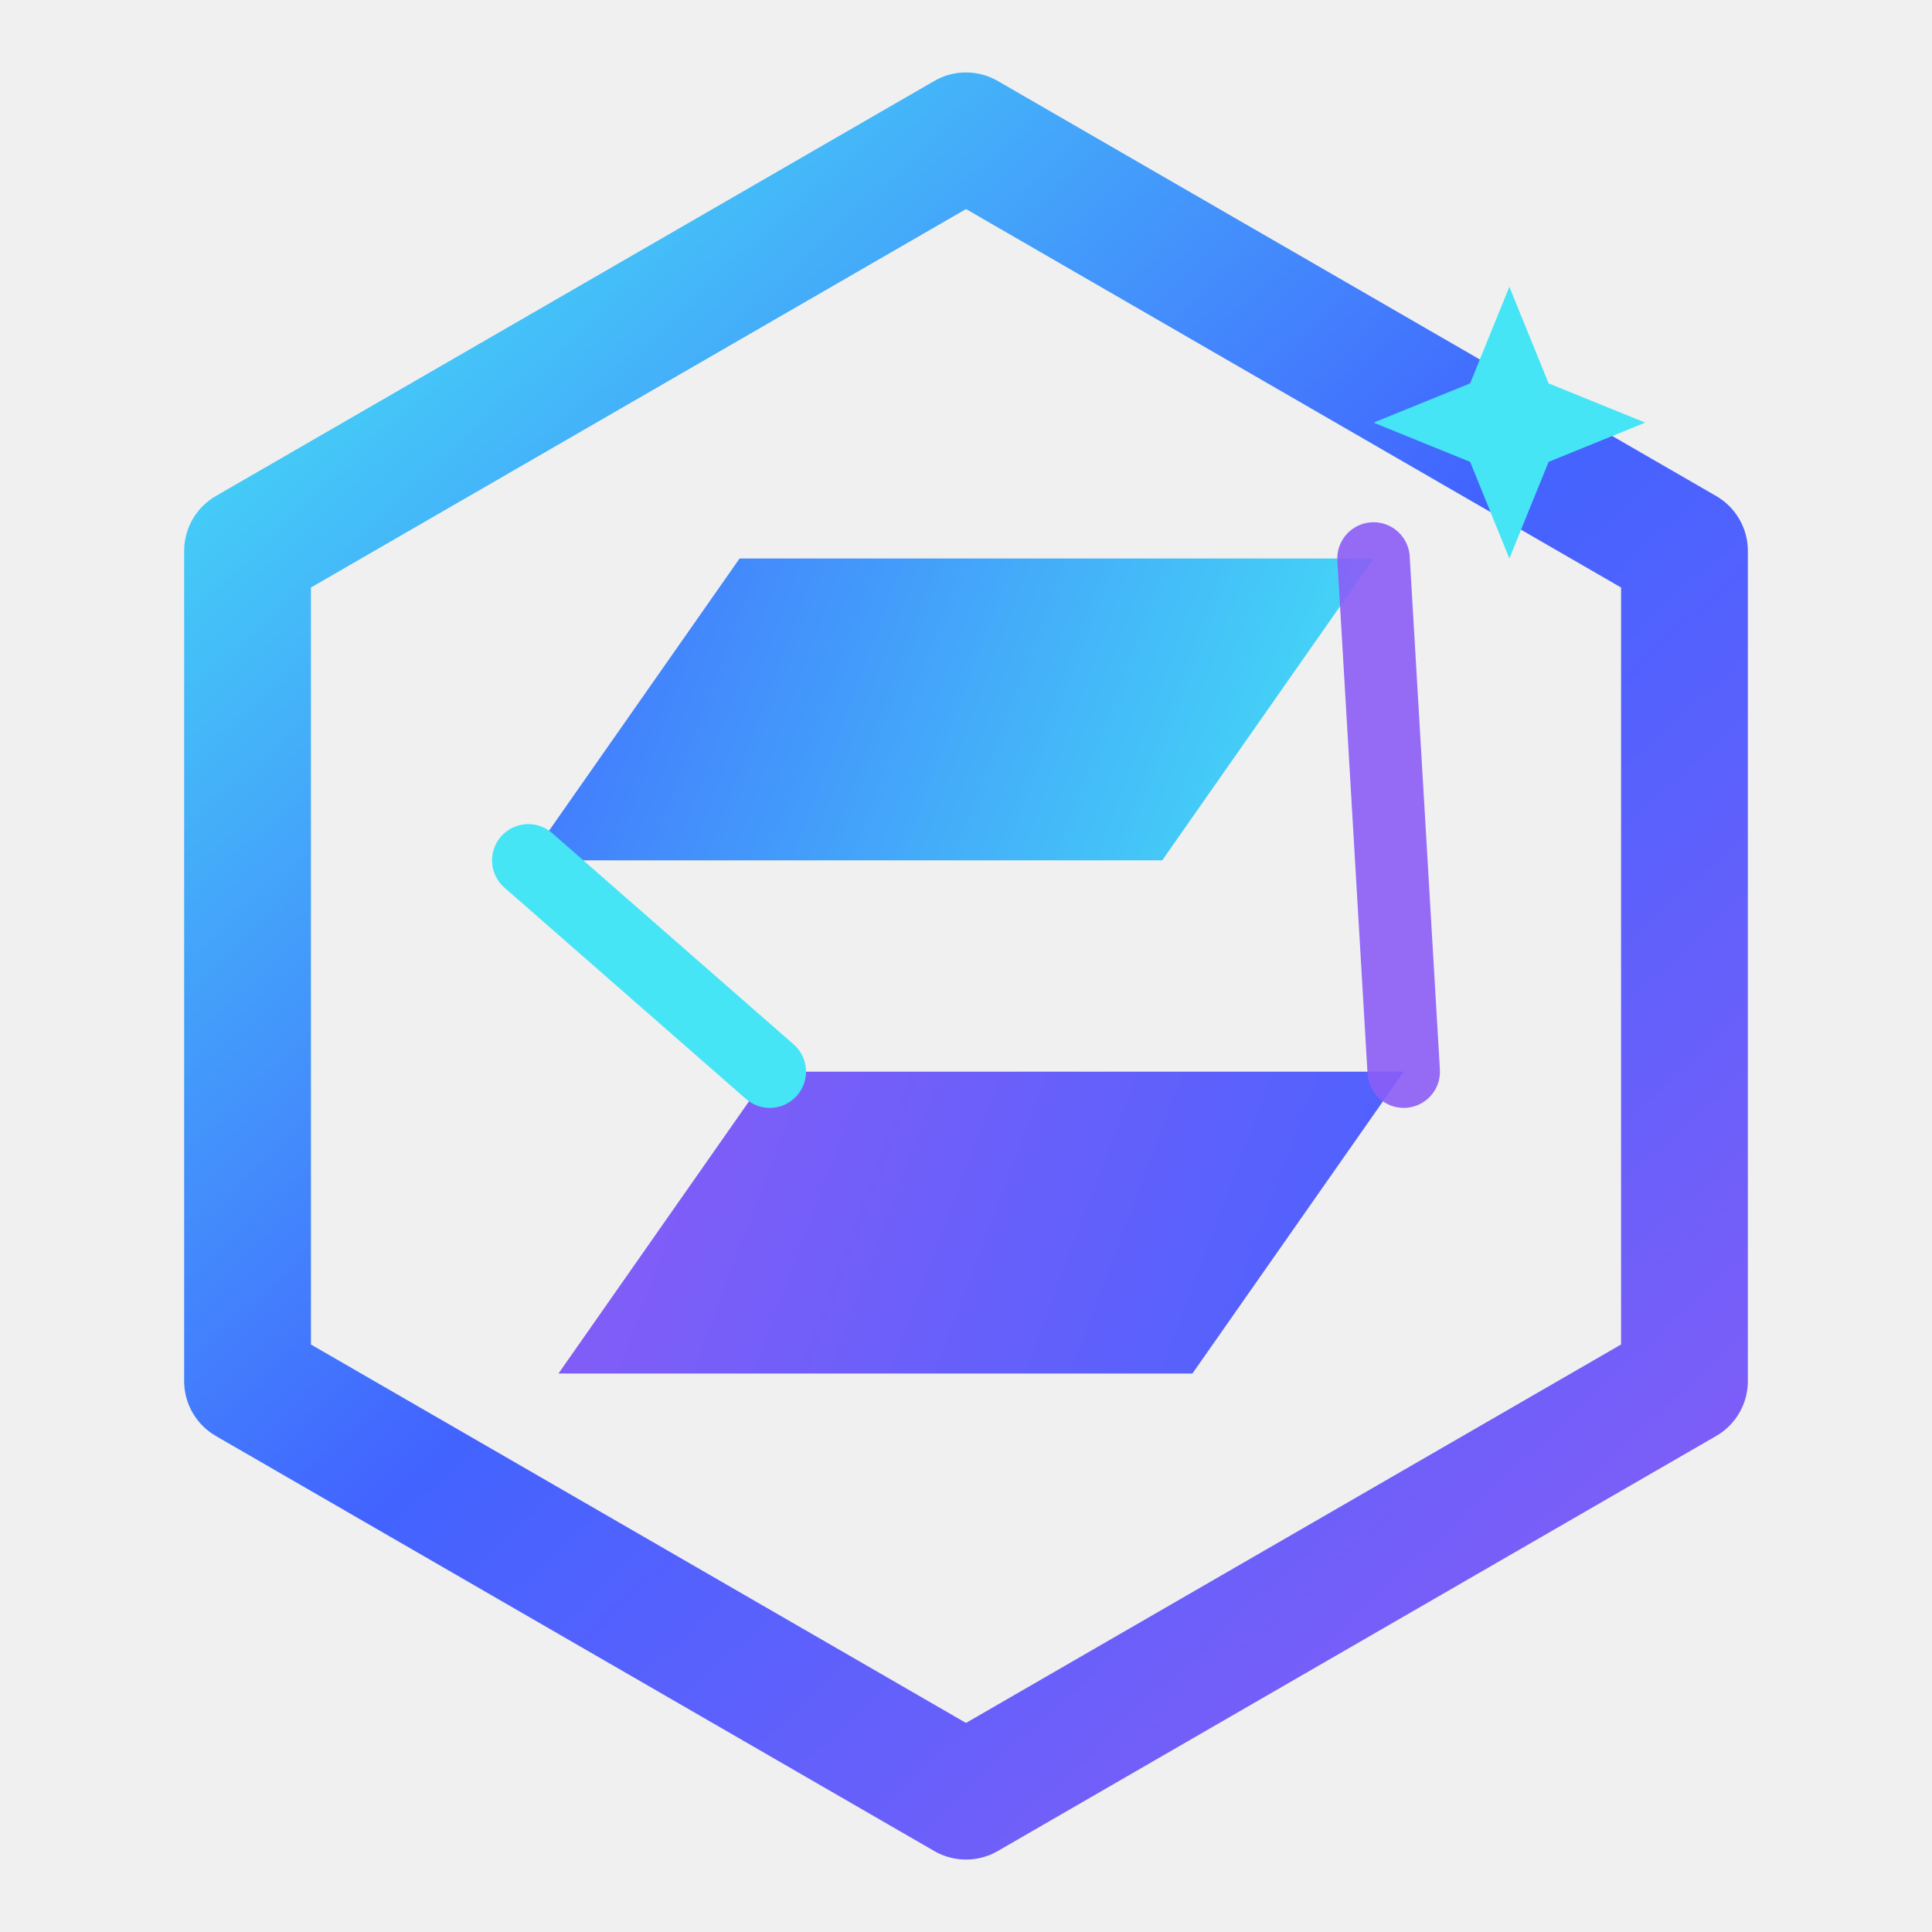
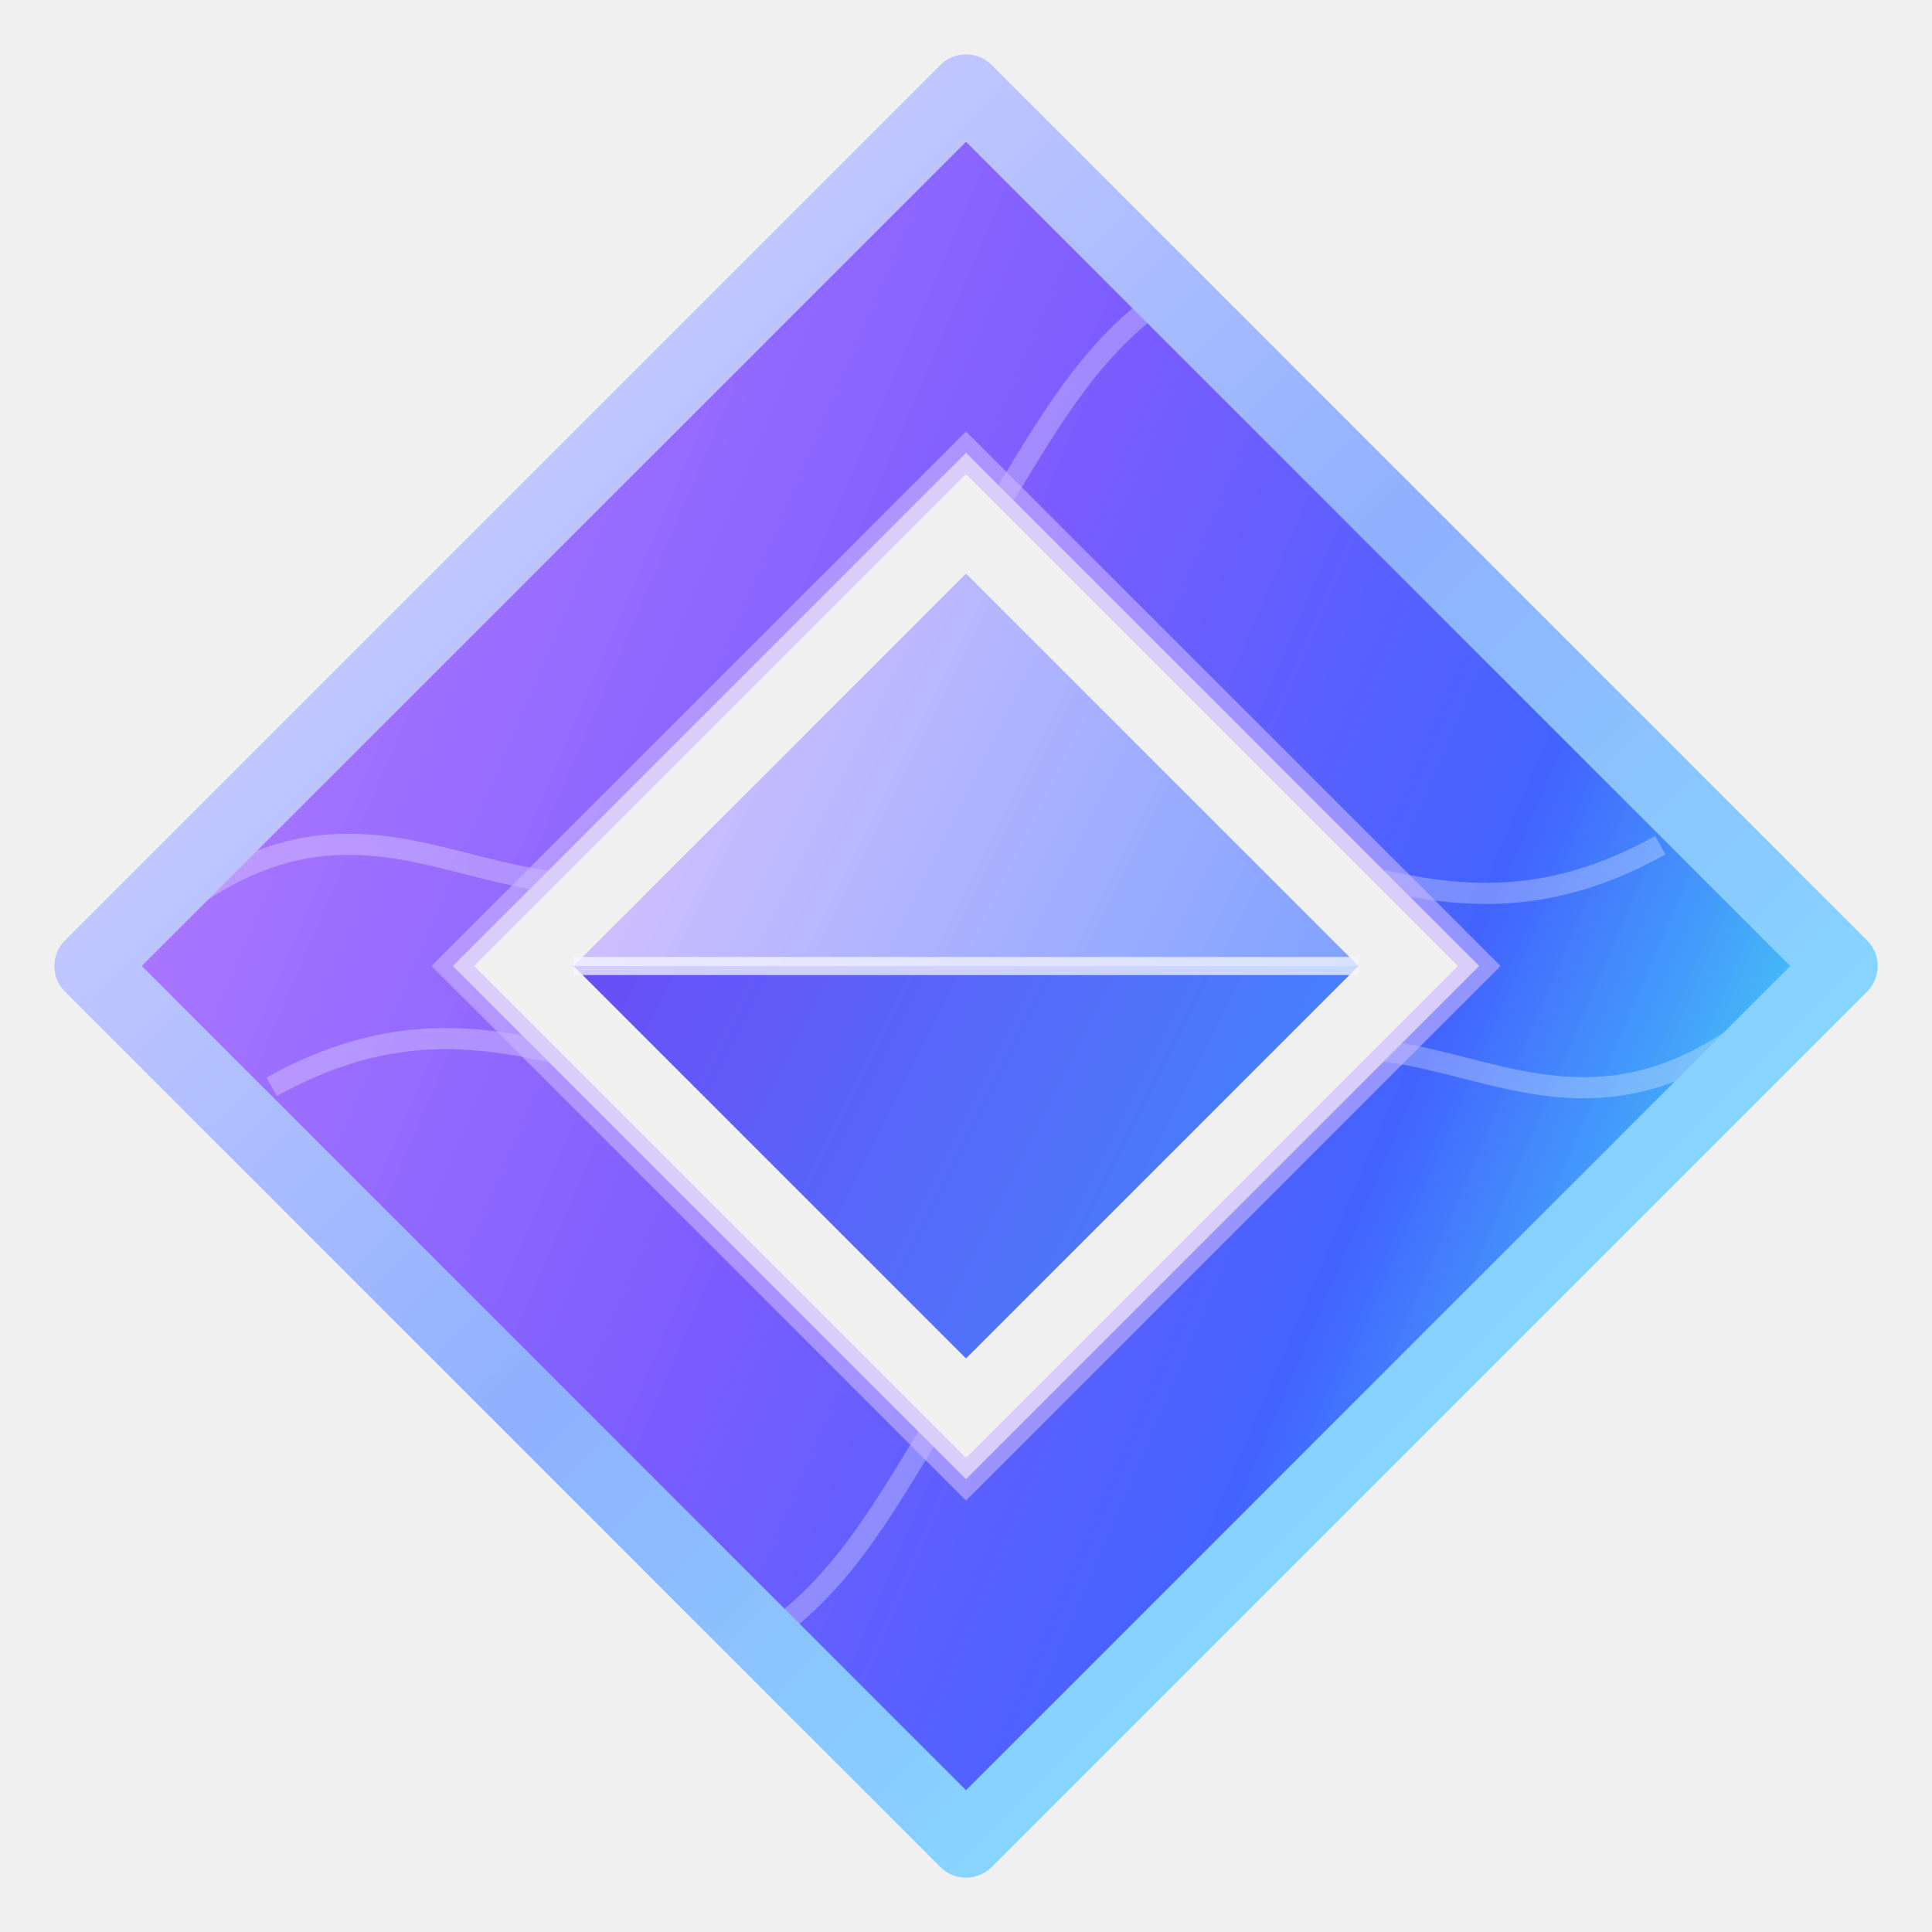
- <svg xmlns="http://www.w3.org/2000/svg" viewBox="0 0 64 64" role="img" aria-label="SOLVEX AI">
+ <svg xmlns="http://www.w3.org/2000/svg" viewBox="0 0 64 64">
  <defs>
-     <linearGradient id="sx-ring" x1="8" y1="6" x2="56" y2="58" gradientUnits="userSpaceOnUse">
-       <stop offset="0" stop-color="#45E5F5" />
-       <stop offset="0.5" stop-color="#4263FF" />
-       <stop offset="1" stop-color="#8B5CF6" />
-     </linearGradient>
-     <linearGradient id="sx-facet-a" x1="14" y1="18" x2="46" y2="30" gradientUnits="userSpaceOnUse">
-       <stop offset="0" stop-color="#4263FF" />
+     <linearGradient id="band" x1="4" y1="20" x2="60" y2="44" gradientUnits="userSpaceOnUse">
+       <stop offset="0" stop-color="#B47BFF" />
+       <stop offset=".45" stop-color="#7A5CFF" />
+       <stop offset=".75" stop-color="#4263FF" />
      <stop offset="1" stop-color="#45E5F5" />
    </linearGradient>
-     <linearGradient id="sx-facet-b" x1="18" y1="34" x2="50" y2="46" gradientUnits="userSpaceOnUse">
-       <stop offset="0" stop-color="#8B5CF6" />
-       <stop offset="1" stop-color="#4263FF" />
+     <linearGradient id="edge" x1="4" y1="4" x2="60" y2="60" gradientUnits="userSpaceOnUse">
+       <stop offset="0" stop-color="#E9D9FF" />
+       <stop offset=".5" stop-color="#8FB0FF" />
+       <stop offset="1" stop-color="#7FF3FF" />
    </linearGradient>
+     <linearGradient id="top" x1="19" y1="19" x2="45" y2="32" gradientUnits="userSpaceOnUse">
+       <stop offset="0" stop-color="#E2C6FF" />
+       <stop offset="1" stop-color="#7FA2FF" />
+     </linearGradient>
+     <linearGradient id="bottom" x1="19" y1="32" x2="45" y2="45" gradientUnits="userSpaceOnUse">
+       <stop offset="0" stop-color="#6A4DF5" />
+       <stop offset="1" stop-color="#3E8BFF" />
+     </linearGradient>
+     <clipPath id="clip">
+       <path fill-rule="evenodd" clip-rule="evenodd" d="M32 3 61 32 32 61 3 32Z M32 15 49 32 32 49 15 32Z" />
+     </clipPath>
  </defs>
-   <path d="M32 4.5 55.8 18.25v27.5L32 59.5 8.2 45.75v-27.5Z" fill="none" stroke="url(#sx-ring)" stroke-width="4.2" stroke-linejoin="round" />
-   <path d="M24.5 18.5h21l-7 10h-21Z" fill="url(#sx-facet-a)" />
-   <path d="M25.5 35.5h21l-7 10h-21Z" fill="url(#sx-facet-b)" />
-   <path d="M17.5 28.5 25.5 35.5" stroke="#45E5F5" stroke-width="2.4" stroke-linecap="round" />
-   <path d="M45.5 18.5 46.5 35.5" stroke="#8B5CF6" stroke-width="2.4" stroke-linecap="round" opacity=".9" />
-   <path d="M50 9.5l1.3 3.2 3.2 1.3-3.2 1.3-1.3 3.2-1.3-3.2-3.2-1.3 3.2-1.3Z" fill="#45E5F5" />
+   <path fill="url(#band)" fill-rule="evenodd" d="M32 3 61 32 32 61 3 32Z M32 15 49 32 32 49 15 32Z" />
+   <g clip-path="url(#clip)">
+     <path d="M6 30C14 24 18 34 26 26S34 12 40 9 M9 36C18 31 22 40 31 33 M58 34C50 40 46 30 38 38S30 52 24 55 M55 28C46 33 42 24 33 31" fill="none" stroke="#FFFFFF" stroke-opacity=".28" stroke-width=".7" />
+   </g>
+   <path d="M32 3 61 32 32 61 3 32Z" fill="none" stroke="url(#edge)" stroke-width="2.4" stroke-linejoin="round" />
+   <path d="M32 15 49 32 32 49 15 32Z" fill="none" stroke="#C9B6FF" stroke-opacity=".6" stroke-width="1" />
+   <path d="M32 19 45 32H19Z" fill="url(#top)" />
+   <path d="M19 32H45L32 45Z" fill="url(#bottom)" />
+   <path d="M19 32H45" stroke="#F5F7FF" stroke-opacity=".75" stroke-width=".6" />
</svg>
